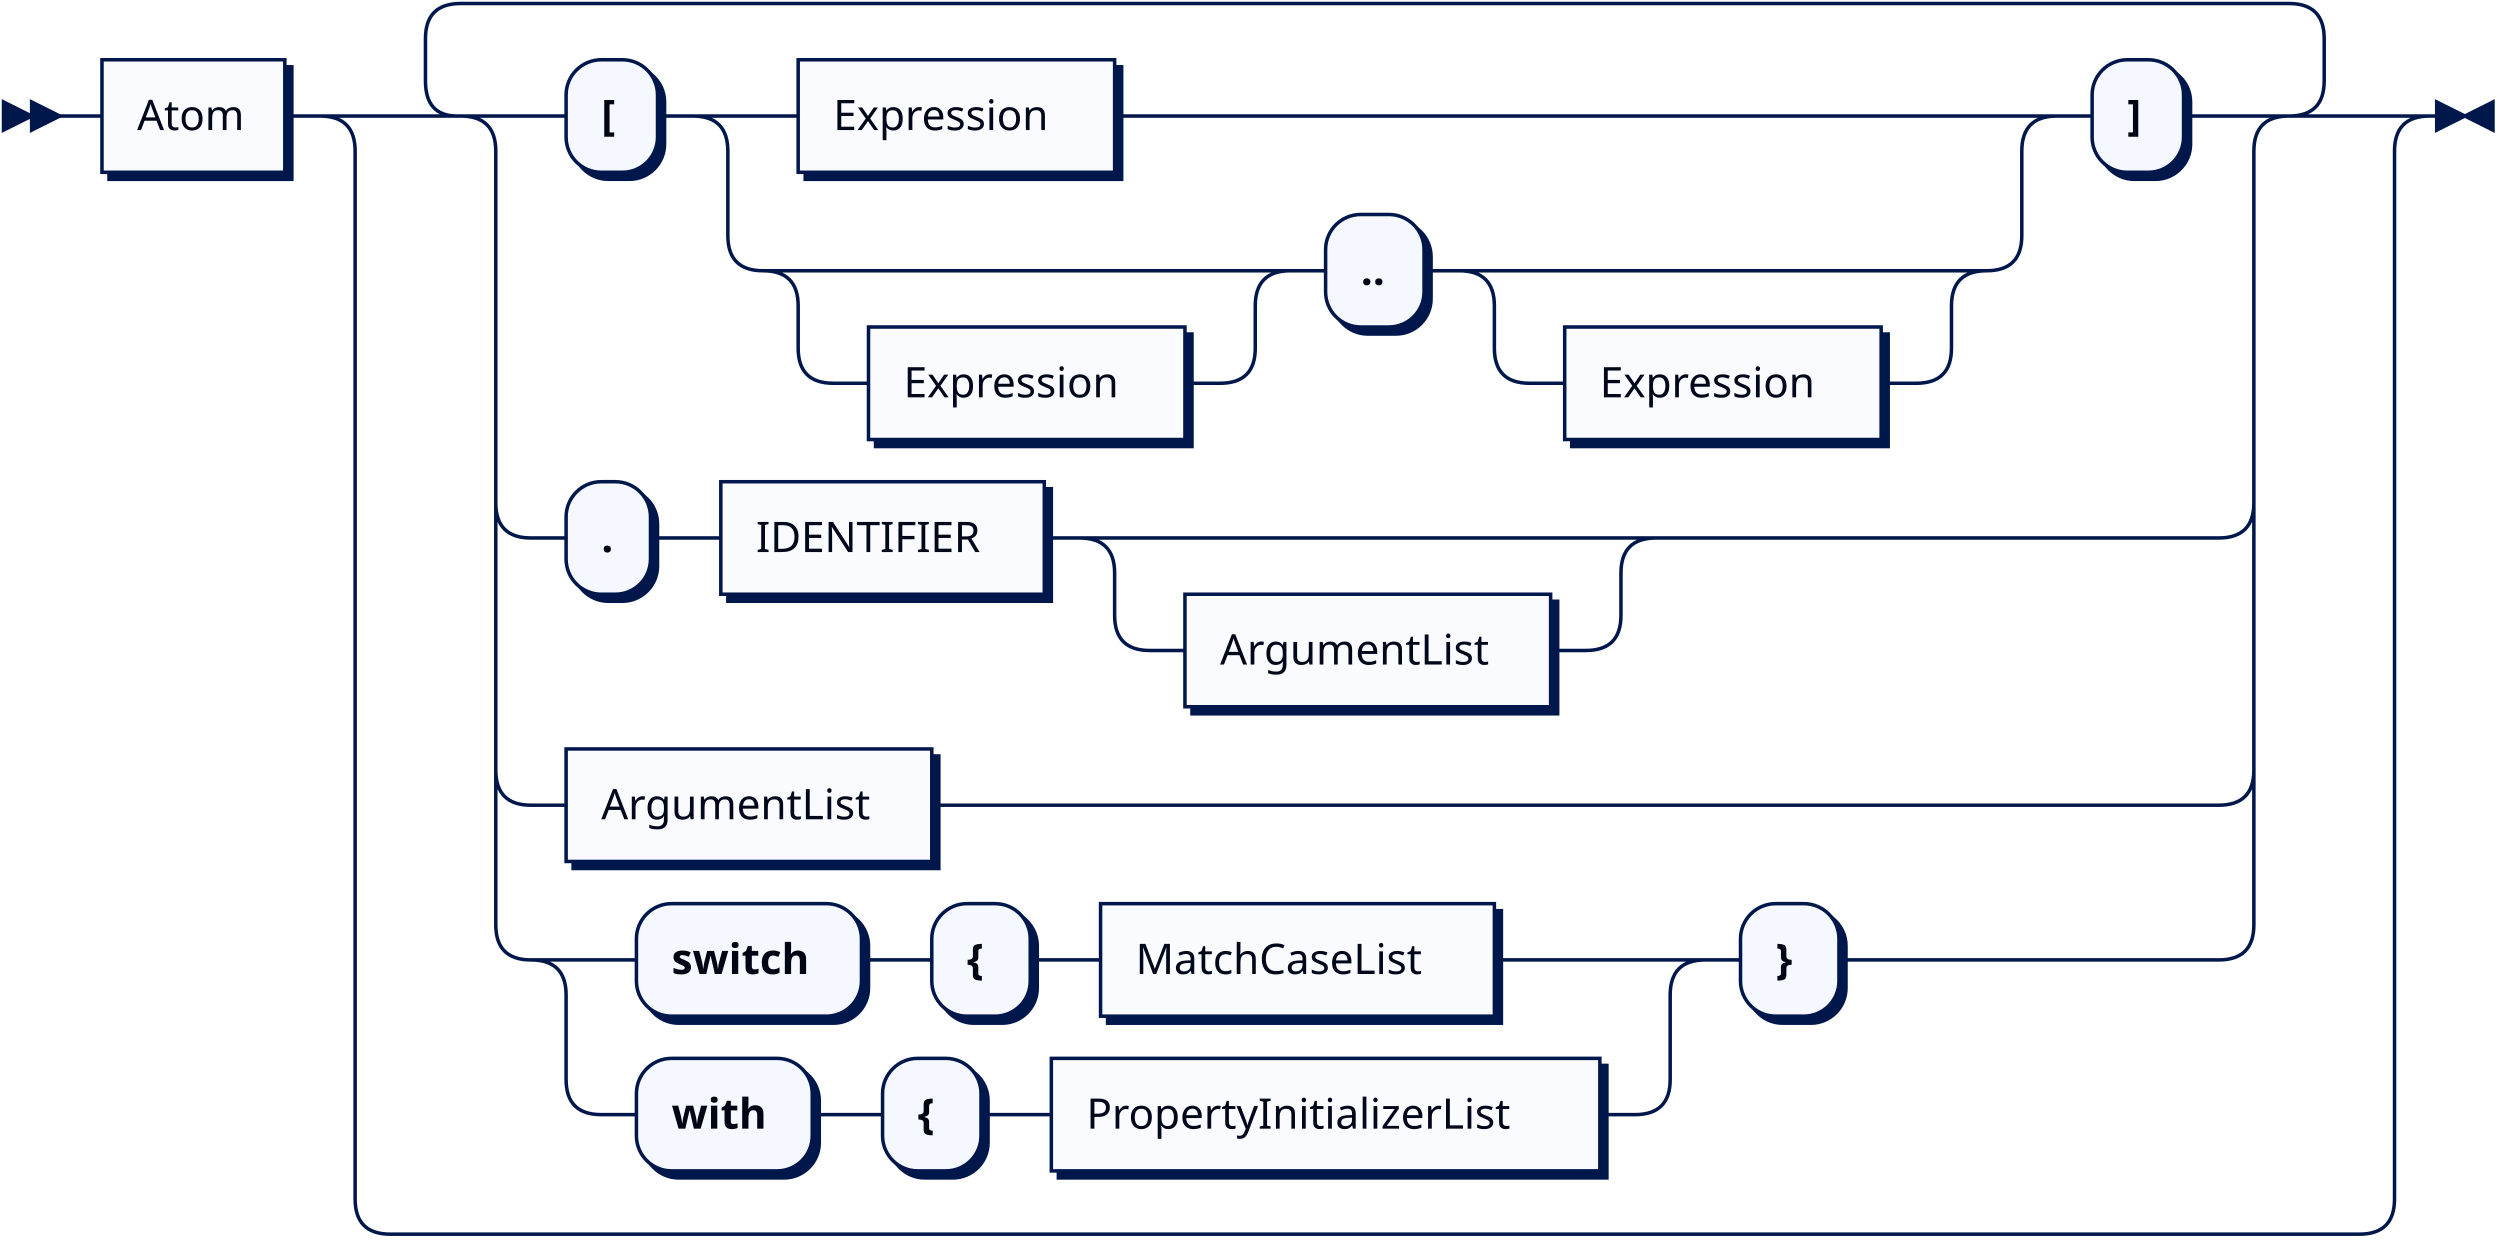
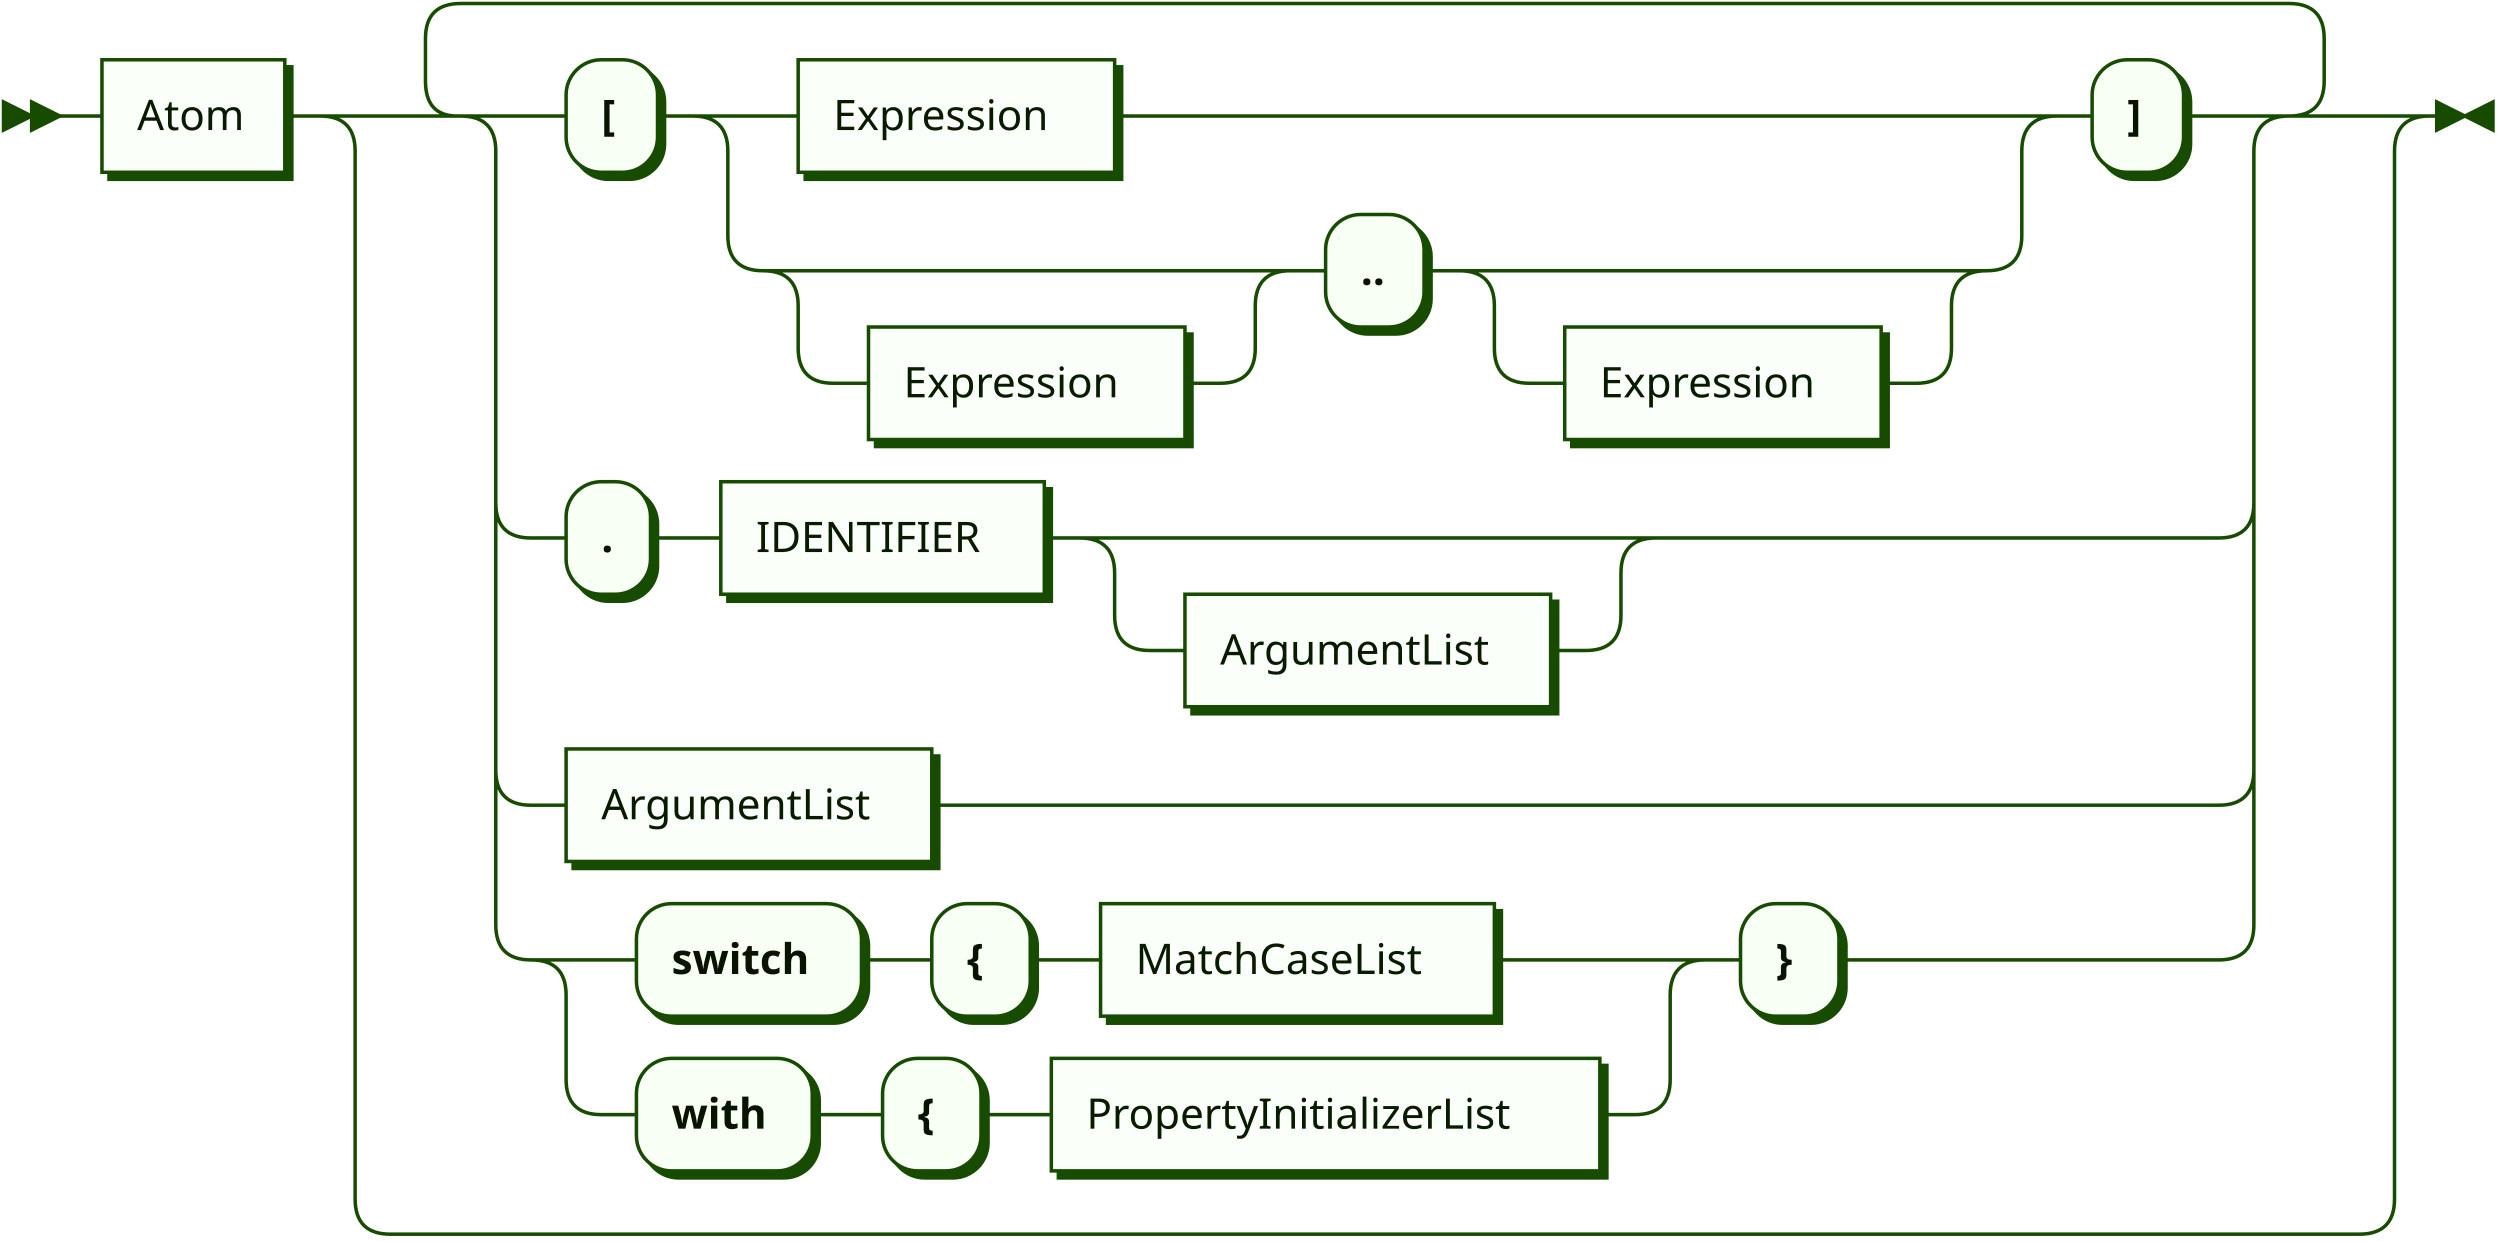
<svg xmlns="http://www.w3.org/2000/svg" xmlns:xlink="http://www.w3.org/1999/xlink" width="711" height="353">
  <defs>
    <style type="text/css">
    @namespace "http://www.w3.org/2000/svg";
-     .line                 {fill: none; stroke: #00174B; stroke-width: 1;}
-     .bold-line            {stroke: #000614; shape-rendering: crispEdges; stroke-width: 2;}
-     .thin-line            {stroke: #00091F; shape-rendering: crispEdges}
-     .filled               {fill: #00174B; stroke: none;}
+     .line                 {fill: none; stroke: #174B00; stroke-width: 1;}
+     .bold-line            {stroke: #061400; shape-rendering: crispEdges; stroke-width: 2;}
+     .thin-line            {stroke: #091F00; shape-rendering: crispEdges}
+     .filled               {fill: #174B00; stroke: none;}
    text.terminal         {font-family: Verdana, Sans-serif;
                            font-size: 12px;
-                             fill: #000614;
+                             fill: #061400;
                            font-weight: bold;
                          }
    text.nonterminal      {font-family: Verdana, Sans-serif;
                            font-size: 12px;
-                             fill: #00081A;
+                             fill: #081A00;
                            font-weight: normal;
                          }
    text.regexp           {font-family: Verdana, Sans-serif;
                            font-size: 12px;
-                             fill: #00091F;
+                             fill: #091F00;
                            font-weight: normal;
                          }
-     rect, circle, polygon {fill: #00174B; stroke: #00174B;}
-     rect.terminal         {fill: #F5F8FF; stroke: #00174B; stroke-width: 1;}
-     rect.nonterminal      {fill: #FAFBFF; stroke: #00174B; stroke-width: 1;}
+     rect, circle, polygon {fill: #174B00; stroke: #174B00;}
+     rect.terminal         {fill: #F8FFF5; stroke: #174B00; stroke-width: 1;}
+     rect.nonterminal      {fill: #FBFFFA; stroke: #174B00; stroke-width: 1;}
    rect.text             {fill: none; stroke: none;}
-     polygon.regexp        {fill: #FCFDFF; stroke: #00174B; stroke-width: 1;}
+     polygon.regexp        {fill: #FDFFFC; stroke: #174B00; stroke-width: 1;}
  </style>
  </defs>
  <polygon points="9 33 1 29 1 37" />
  <polygon points="17 33 9 29 9 37" />
  <a xlink:href="#Atom" xlink:title="Atom">
    <rect x="31" y="19" width="52" height="32" />
    <rect x="29" y="17" width="52" height="32" class="nonterminal" />
    <text class="nonterminal" x="39" y="37">Atom</text>
  </a>
  <rect x="163" y="19" width="26" height="32" rx="10" />
  <rect x="161" y="17" width="26" height="32" class="terminal" rx="10" />
  <text class="terminal" x="171" y="37">[</text>
  <a xlink:href="#Expression" xlink:title="Expression">
    <rect x="229" y="19" width="90" height="32" />
    <rect x="227" y="17" width="90" height="32" class="nonterminal" />
    <text class="nonterminal" x="237" y="37">Expression</text>
  </a>
  <a xlink:href="#Expression" xlink:title="Expression">
    <rect x="249" y="95" width="90" height="32" />
    <rect x="247" y="93" width="90" height="32" class="nonterminal" />
    <text class="nonterminal" x="257" y="113">Expression</text>
  </a>
  <rect x="379" y="63" width="28" height="32" rx="10" />
  <rect x="377" y="61" width="28" height="32" class="terminal" rx="10" />
  <text class="terminal" x="387" y="81">..</text>
  <a xlink:href="#Expression" xlink:title="Expression">
    <rect x="447" y="95" width="90" height="32" />
    <rect x="445" y="93" width="90" height="32" class="nonterminal" />
    <text class="nonterminal" x="455" y="113">Expression</text>
  </a>
  <rect x="597" y="19" width="26" height="32" rx="10" />
  <rect x="595" y="17" width="26" height="32" class="terminal" rx="10" />
  <text class="terminal" x="605" y="37">]</text>
  <rect x="163" y="139" width="24" height="32" rx="10" />
  <rect x="161" y="137" width="24" height="32" class="terminal" rx="10" />
  <text class="terminal" x="171" y="157">.</text>
  <a xlink:href="#IDENTIFIER" xlink:title="IDENTIFIER">
    <rect x="207" y="139" width="92" height="32" />
    <rect x="205" y="137" width="92" height="32" class="nonterminal" />
    <text class="nonterminal" x="215" y="157">IDENTIFIER</text>
  </a>
  <a xlink:href="#ArgumentList" xlink:title="ArgumentList">
    <rect x="339" y="171" width="104" height="32" />
    <rect x="337" y="169" width="104" height="32" class="nonterminal" />
    <text class="nonterminal" x="347" y="189">ArgumentList</text>
  </a>
  <a xlink:href="#ArgumentList" xlink:title="ArgumentList">
    <rect x="163" y="215" width="104" height="32" />
    <rect x="161" y="213" width="104" height="32" class="nonterminal" />
    <text class="nonterminal" x="171" y="233">ArgumentList</text>
  </a>
  <rect x="183" y="259" width="64" height="32" rx="10" />
  <rect x="181" y="257" width="64" height="32" class="terminal" rx="10" />
  <text class="terminal" x="191" y="277">switch</text>
  <rect x="267" y="259" width="28" height="32" rx="10" />
  <rect x="265" y="257" width="28" height="32" class="terminal" rx="10" />
  <text class="terminal" x="275" y="277">{</text>
  <a xlink:href="#MatchCaseList" xlink:title="MatchCaseList">
    <rect x="315" y="259" width="112" height="32" />
    <rect x="313" y="257" width="112" height="32" class="nonterminal" />
    <text class="nonterminal" x="323" y="277">MatchCaseList</text>
  </a>
  <rect x="183" y="303" width="50" height="32" rx="10" />
  <rect x="181" y="301" width="50" height="32" class="terminal" rx="10" />
  <text class="terminal" x="191" y="321">with</text>
  <rect x="253" y="303" width="28" height="32" rx="10" />
  <rect x="251" y="301" width="28" height="32" class="terminal" rx="10" />
  <text class="terminal" x="261" y="321">{</text>
  <a xlink:href="#PropertyInitializerList" xlink:title="PropertyInitializerList">
    <rect x="301" y="303" width="156" height="32" />
    <rect x="299" y="301" width="156" height="32" class="nonterminal" />
    <text class="nonterminal" x="309" y="321">PropertyInitializerList</text>
  </a>
  <rect x="497" y="259" width="28" height="32" rx="10" />
  <rect x="495" y="257" width="28" height="32" class="terminal" rx="10" />
  <text class="terminal" x="505" y="277">}</text>
  <path class="line" d="m17 33 h2 m0 0 h10 m52 0 h10 m60 0 h10 m26 0 h10 m20 0 h10 m90 0 h10 m0 0 h238 m-368 0 h20 m348 0 h20 m-388 0 q10 0 10 10 m368 0 q0 -10 10 -10 m-378 10 v24 m368 0 v-24 m-368 24 q0 10 10 10 m348 0 q10 0 10 -10 m-338 10 h10 m0 0 h100 m-130 0 h20 m110 0 h20 m-150 0 q10 0 10 10 m130 0 q0 -10 10 -10 m-140 10 v12 m130 0 v-12 m-130 12 q0 10 10 10 m110 0 q10 0 10 -10 m-120 10 h10 m90 0 h10 m20 -32 h10 m28 0 h10 m20 0 h10 m0 0 h100 m-130 0 h20 m110 0 h20 m-150 0 q10 0 10 10 m130 0 q0 -10 10 -10 m-140 10 v12 m130 0 v-12 m-130 12 q0 10 10 10 m110 0 q10 0 10 -10 m-120 10 h10 m90 0 h10 m40 -76 h10 m26 0 h10 m-500 0 h20 m480 0 h20 m-520 0 q10 0 10 10 m500 0 q0 -10 10 -10 m-510 10 v100 m500 0 v-100 m-500 100 q0 10 10 10 m480 0 q10 0 10 -10 m-490 10 h10 m24 0 h10 m0 0 h10 m92 0 h10 m20 0 h10 m0 0 h114 m-144 0 h20 m124 0 h20 m-164 0 q10 0 10 10 m144 0 q0 -10 10 -10 m-154 10 v12 m144 0 v-12 m-144 12 q0 10 10 10 m124 0 q10 0 10 -10 m-134 10 h10 m104 0 h10 m20 -32 h160 m-490 -10 v20 m500 0 v-20 m-500 20 v56 m500 0 v-56 m-500 56 q0 10 10 10 m480 0 q10 0 10 -10 m-490 10 h10 m104 0 h10 m0 0 h356 m-490 -10 v20 m500 0 v-20 m-500 20 v24 m500 0 v-24 m-500 24 q0 10 10 10 m480 0 q10 0 10 -10 m-470 10 h10 m64 0 h10 m0 0 h10 m28 0 h10 m0 0 h10 m112 0 h10 m0 0 h30 m-314 0 h20 m294 0 h20 m-334 0 q10 0 10 10 m314 0 q0 -10 10 -10 m-324 10 v24 m314 0 v-24 m-314 24 q0 10 10 10 m294 0 q10 0 10 -10 m-304 10 h10 m50 0 h10 m0 0 h10 m28 0 h10 m0 0 h10 m156 0 h10 m20 -44 h10 m28 0 h10 m0 0 h98 m-520 -240 l20 0 m-1 0 q-9 0 -9 -10 l0 -12 q0 -10 10 -10 m520 32 l20 0 m-20 0 q10 0 10 -10 l0 -12 q0 -10 -10 -10 m-520 0 h10 m0 0 h510 m-560 32 h20 m560 0 h20 m-600 0 q10 0 10 10 m580 0 q0 -10 10 -10 m-590 10 v298 m580 0 v-298 m-580 298 q0 10 10 10 m560 0 q10 0 10 -10 m-570 10 h10 m0 0 h550 m23 -318 h-3" />
  <polygon points="701 33 709 29 709 37" />
  <polygon points="701 33 693 29 693 37" />
</svg>
